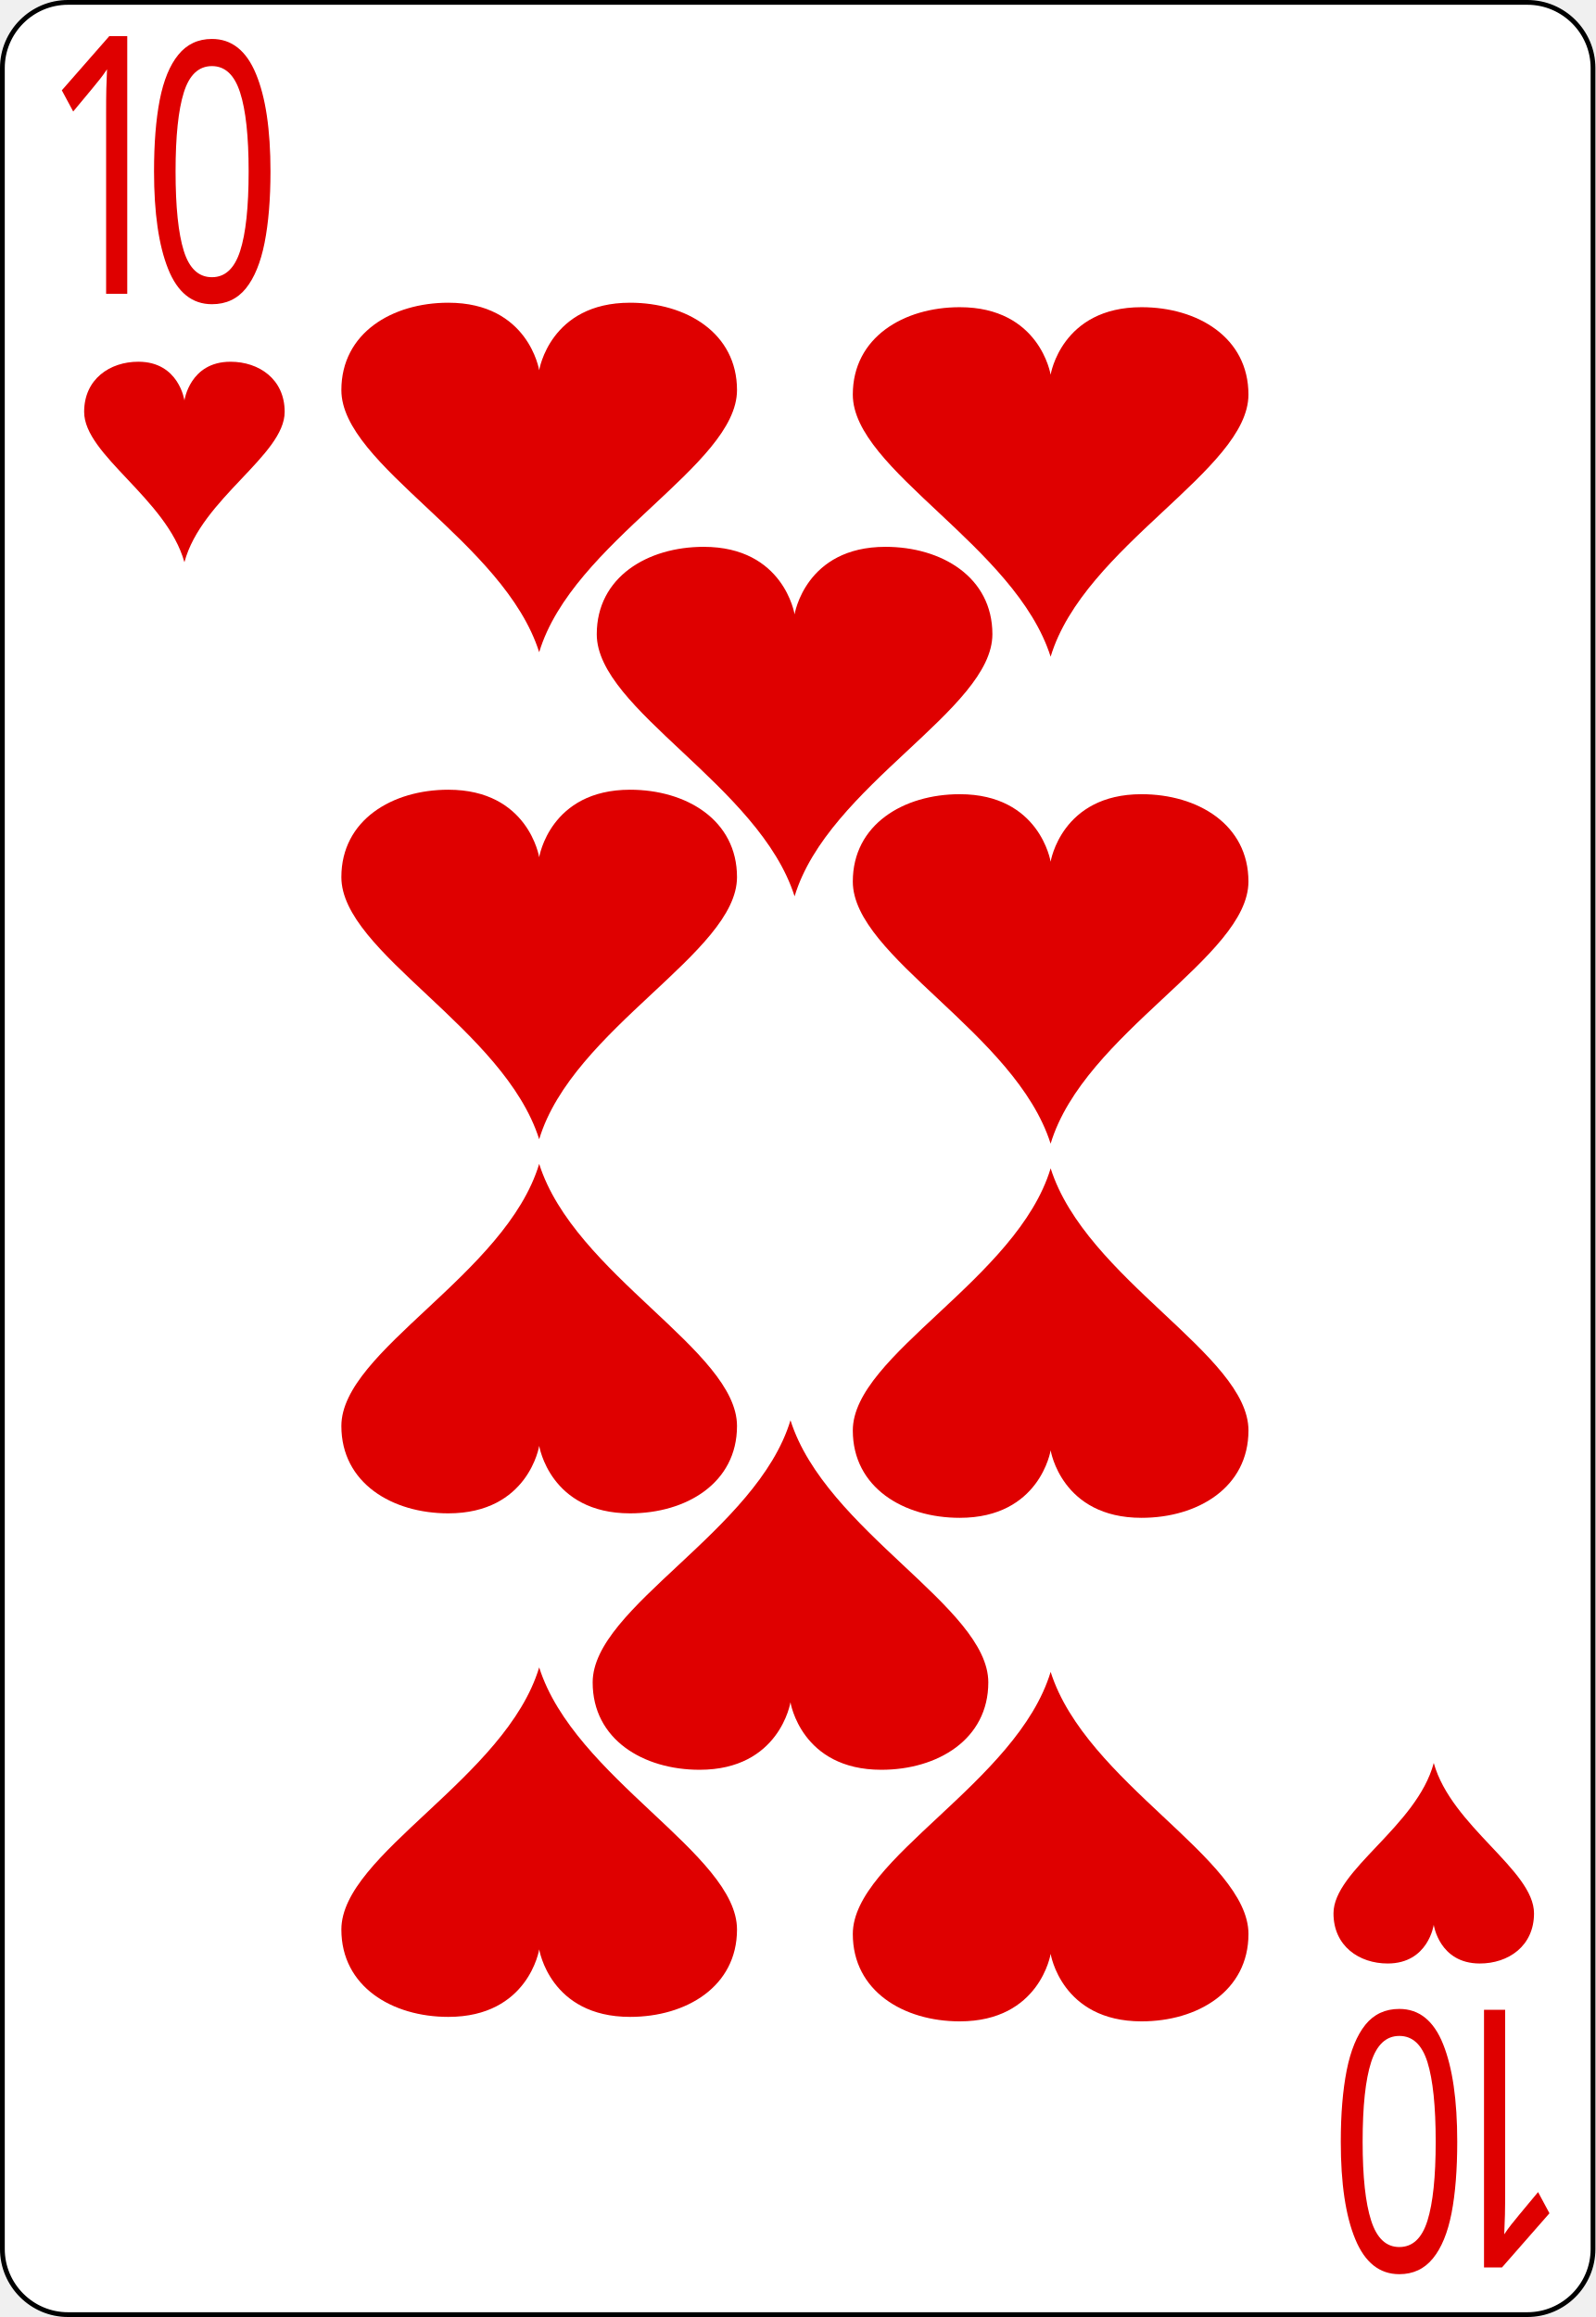
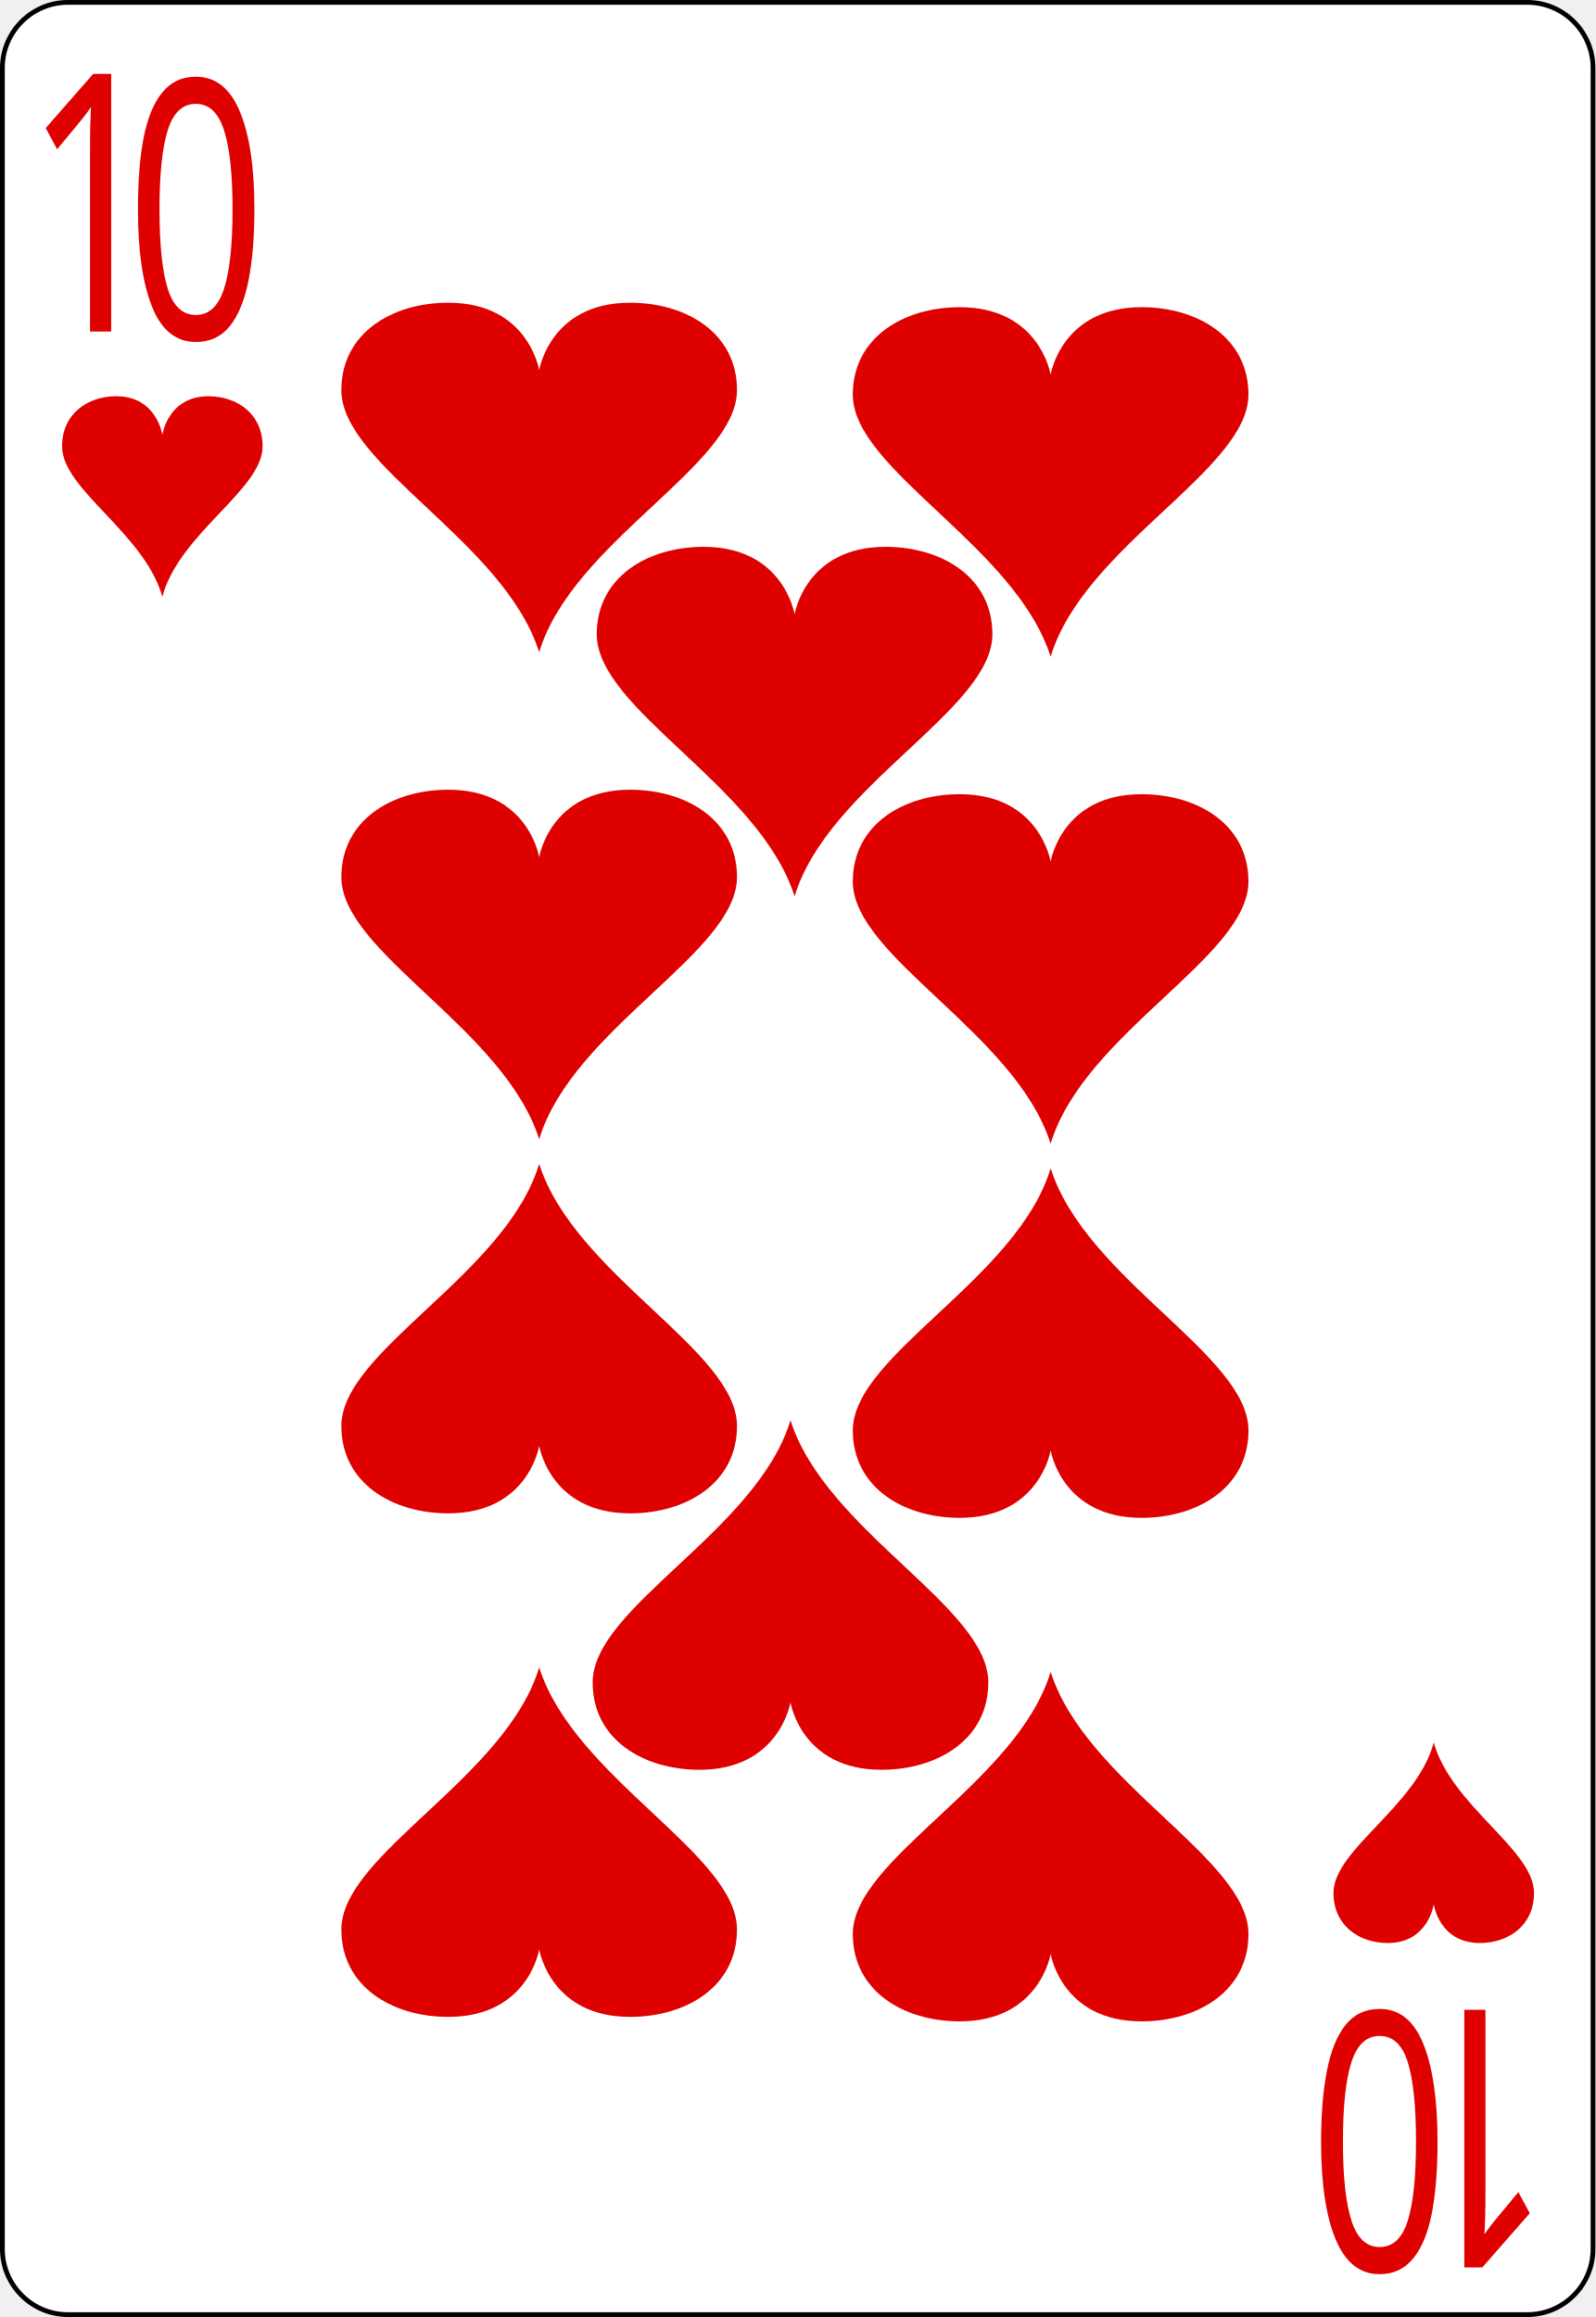
<svg xmlns="http://www.w3.org/2000/svg" version="1.1" id="svg2" x="0px" y="0px" width="167.086px" height="242.667px" viewBox="0 0 167.086 242.667" enable-background="new 0 0 167.086 242.667" xml:space="preserve">
  <g id="Layer_x0020_1">
    <path id="path5" fill="#FFFFFF" stroke="#000000" stroke-width="0.5" d="M166.836,235.548c0,3.777-3.086,6.869-6.871,6.869H7.111   c-3.775,0-6.861-3.092-6.861-6.869V7.12c0-3.777,3.086-6.87,6.861-6.87h152.854c3.785,0,6.871,3.093,6.871,6.87V235.548z" />
    <g id="g7">
      <g id="g9">
		</g>
    </g>
    <g id="g15">
	</g>
    <g id="g19">
	</g>
    <g id="g23">
      <g id="g25">
		</g>
    </g>
    <g id="g31">
      <g id="g33">
		</g>
    </g>
  </g>
-   <text transform="matrix(0.6811 0 0 1 4.1855 30.772)" fill="#DF0000" font-family="'ArialMT'" font-size="37.801">1</text>
+   <text transform="matrix(0.6811 0 0 1 2.501 34.7261)" fill="#DF0000" font-family="'ArialMT'" font-size="37.801">1</text>
  <g id="layer1-9-6" transform="matrix(1.674307,0,0,1.566992,17.17751,46.38532)">
-     <path id="hl-8" fill="#DF0000" d="M4.157-5.424   c-2.542,0-2.881,2.588-2.881,2.588S0.937-5.425-1.606-5.425c-1.78,0-3.39,1.161-3.39,3.35c0,2.893,5.158,5.803,6.272,10.051   c1.06-4.244,6.271-7.157,6.271-10.05C7.548-4.263,5.937-5.424,4.157-5.424z" />
+     <path id="hl-8" fill="#DF0000" d="M2.776-3.117   c-2.542,0-2.881,2.588-2.881,2.588s-0.339-2.589-2.882-2.589c-1.78,0-3.39,1.161-3.39,3.35c0,2.893,5.158,5.803,6.272,10.051   c1.06-4.244,6.271-7.157,6.271-10.05C6.166-1.956,4.555-3.117,2.776-3.117z" />
  </g>
  <g id="layer1-9-6-5" transform="matrix(-1.674307,0,0,-1.566992,150.156,195.1431)">
-     <path id="hl-8-1" fill="#DF0000" d="M2.881-6.701   C0.34-6.701,0-4.113,0-4.113S-0.34-6.701-2.882-6.701c-1.78,0-3.39,1.16-3.39,3.35c0,2.894,5.157,5.803,6.271,10.051   C1.06,2.456,6.271-0.457,6.271-3.35C6.271-5.54,4.661-6.701,2.881-6.701z" />
+     <path id="hl-8-1" fill="#DF0000" d="M2.881-5.333   C0.34-5.333,0-2.745,0-2.745S-0.34-5.333-2.882-5.333c-1.78,0-3.39,1.16-3.39,3.35c0,2.894,5.157,5.803,6.271,10.051   C1.06,3.825,6.271,0.912,6.271-1.981C6.271-4.171,4.661-5.333,2.881-5.333z" />
  </g>
  <g id="layer1-9-6-8" transform="matrix(2.779008,0,0,2.600887,54.51227,30.00377)">
    <path id="hl-8-8" fill="#DF0000" d="M4.13,0.654   c-3.022,0-3.426,2.719-3.426,2.719S0.301,0.654-2.721,0.654c-2.115,0-4.03,1.219-4.03,3.518c0,3.038,6.131,6.094,7.455,10.555   c1.26-4.458,7.455-7.517,7.455-10.555C8.159,1.873,6.245,0.654,4.13,0.654z" />
  </g>
  <g id="layer1-9-6-8-9" transform="matrix(-2.779008,0,0,-2.600887,54.51227,212.8062)">
    <path id="hl-8-8-5" fill="#DF0000" d="M2.721,0.604   c-3.022,0-3.426,2.718-3.426,2.718S-1.108,0.604-4.13,0.604c-2.115,0-4.029,1.219-4.029,3.518c0,3.038,6.131,6.094,7.455,10.555   C0.556,10.22,6.751,7.16,6.751,4.122C6.751,1.823,4.837,0.604,2.721,0.604z" />
  </g>
  <g id="layer1-9-6-8-8" transform="matrix(2.779008,0,0,2.600887,54.51227,95.23862)">
    <path id="hl-8-8-8" fill="#DF0000" d="M4.13-4.817   c-3.022,0-3.426,2.719-3.426,2.719S0.301-4.817-2.721-4.817c-2.115,0-4.03,1.219-4.03,3.519c0,3.038,6.131,6.094,7.455,10.555   C1.964,4.799,8.159,1.74,8.159-1.298C8.159-3.598,6.245-4.817,4.13-4.817z" />
  </g>
  <g id="layer1-9-6-8-884-8" transform="matrix(-2.779008,0,0,-2.600887,54.51227,145.356)">
    <path id="hl-8-8-3-8" fill="#DF0000" d="M2.721-5.053   c-3.022,0-3.426,2.718-3.426,2.718S-1.108-5.053-4.13-5.053c-2.115,0-4.029,1.219-4.029,3.517c0,3.039,6.131,6.094,7.455,10.555   c1.26-4.458,7.455-7.517,7.455-10.555C6.751-3.834,4.837-5.053,2.721-5.053z" />
  </g>
  <g id="layer1-9-6-8-7" transform="matrix(2.779008,0,0,2.600887,111.9909,30.60254)">
    <path id="hl-8-8-1" fill="#DF0000" d="M2.721,0.604   c-3.022,0-3.426,2.719-3.426,2.719S-1.108,0.604-4.13,0.604c-2.115,0-4.03,1.219-4.03,3.519c0,3.038,6.131,6.094,7.455,10.555   C0.555,10.22,6.75,7.161,6.75,4.123C6.751,1.823,4.836,0.604,2.721,0.604z" />
  </g>
  <g id="layer1-9-6-8-9-7" transform="matrix(-2.779008,0,0,-2.600887,111.9909,213.4049)">
    <path id="hl-8-8-5-2" fill="#DF0000" d="M4.13,0.654   c-3.022,0-3.426,2.719-3.426,2.719S0.301,0.654-2.721,0.654c-2.115,0-4.03,1.22-4.03,3.519c0,3.038,6.131,6.094,7.455,10.555   C1.964,10.27,8.16,7.211,8.16,4.172C8.16,1.873,6.245,0.654,4.13,0.654z" />
  </g>
  <g id="layer1-9-6-8-8-7" transform="matrix(2.779008,0,0,2.600887,111.9909,95.8374)">
    <path id="hl-8-8-8-2" fill="#DF0000" d="M2.721-4.867   c-3.022,0-3.426,2.719-3.426,2.719S-1.108-4.867-4.13-4.867c-2.115,0-4.03,1.219-4.03,3.518c0,3.038,6.131,6.094,7.455,10.555   C0.555,4.748,6.75,1.689,6.75-1.349C6.751-3.648,4.836-4.867,2.721-4.867z" />
  </g>
  <g id="layer1-9-6-8-884-8-2" transform="matrix(-2.779008,0,0,-2.600887,111.9909,145.9548)">
    <path id="hl-8-8-3-8-6" fill="#DF0000" d="M4.13-5.003   c-3.022,0-3.426,2.718-3.426,2.718S0.301-5.003-2.721-5.003c-2.115,0-4.03,1.219-4.03,3.519c0,3.038,6.131,6.094,7.455,10.555   C1.964,4.613,8.16,1.554,8.16-1.485C8.16-3.784,6.245-5.003,4.13-5.003z" />
  </g>
  <g id="layer1-9-6-8-91" transform="matrix(2.779008,0,0,2.600887,83.21339,62.70455)">
    <path id="hl-8-8-7" fill="#DF0000" d="M3.427-2.089   c-3.022,0-3.426,2.719-3.426,2.719s-0.403-2.719-3.426-2.719c-2.115,0-4.029,1.219-4.029,3.519c0,3.038,6.131,6.094,7.455,10.555   C1.261,7.527,7.456,4.468,7.456,1.43C7.456-0.87,5.542-2.089,3.427-2.089z" />
  </g>
  <g id="layer1-9-6-8-9-6" transform="matrix(-2.779008,0,0,-2.600887,82.74851,179.7029)">
    <path id="hl-8-8-5-8" fill="#DF0000" d="M3.413-2.173   c-3.022,0-3.426,2.718-3.426,2.718s-0.403-2.718-3.426-2.718c-2.115,0-4.03,1.219-4.03,3.519c0,3.038,6.131,6.094,7.455,10.555   c1.26-4.458,7.455-7.517,7.455-10.555C7.443-0.954,5.529-2.173,3.413-2.173z" />
  </g>
-   <text transform="matrix(0.6811 0 0 1 14.8653 31.4858)" fill="#DF0000" font-family="'ArialMT'" font-size="37.801">0</text>
-   <text transform="matrix(-0.6811 0 0 -1 164.5626 210.4897)" fill="#DF0000" font-family="'ArialMT'" font-size="37.801">1</text>
-   <text transform="matrix(-0.6811 0 0 -1 153.8829 210.7769)" fill="#DF0000" font-family="'ArialMT'" font-size="37.801">0</text>
+   <text transform="matrix(0.6811 0 0 1 13.1807 35.4399)" fill="#DF0000" font-family="'ArialMT'" font-size="37.801">0</text>
+   <text transform="matrix(-0.6811 0 0 -1 162.4991 210.4897)" fill="#DF0000" font-family="'ArialMT'" font-size="37.801">1</text>
+   <text transform="matrix(-0.6811 0 0 -1 151.8204 210.7769)" fill="#DF0000" font-family="'ArialMT'" font-size="37.801">0</text>
</svg>
